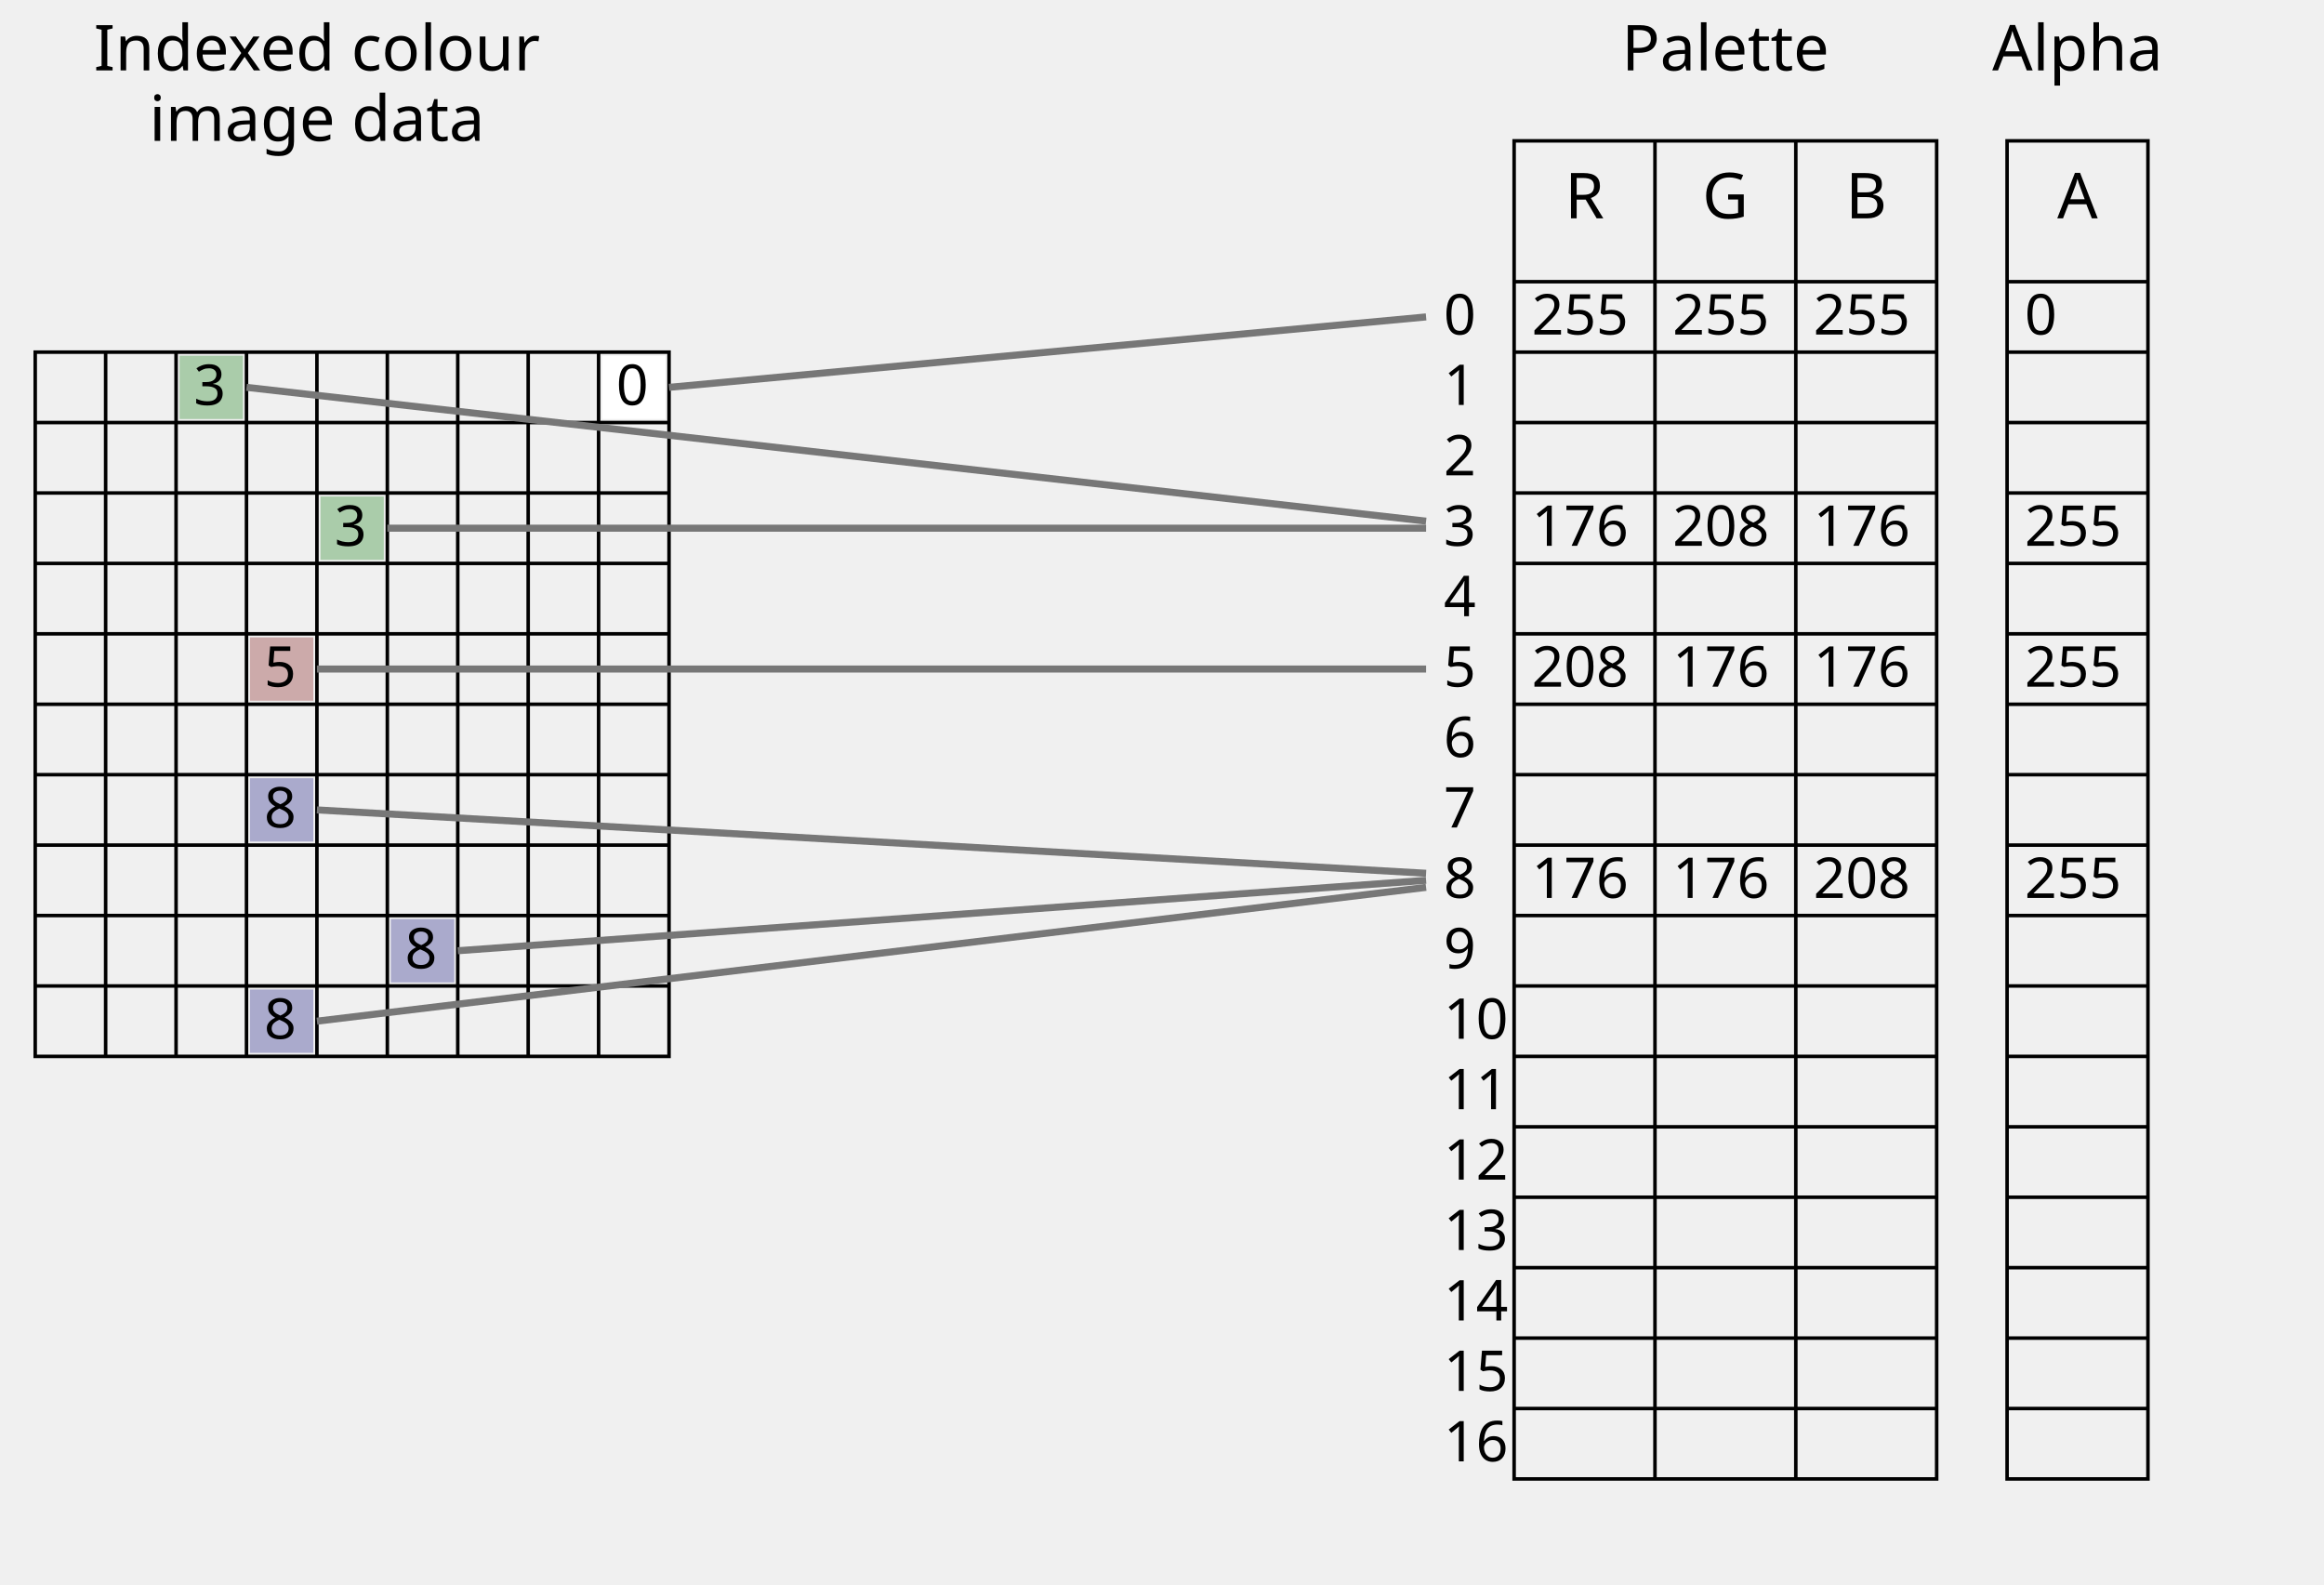
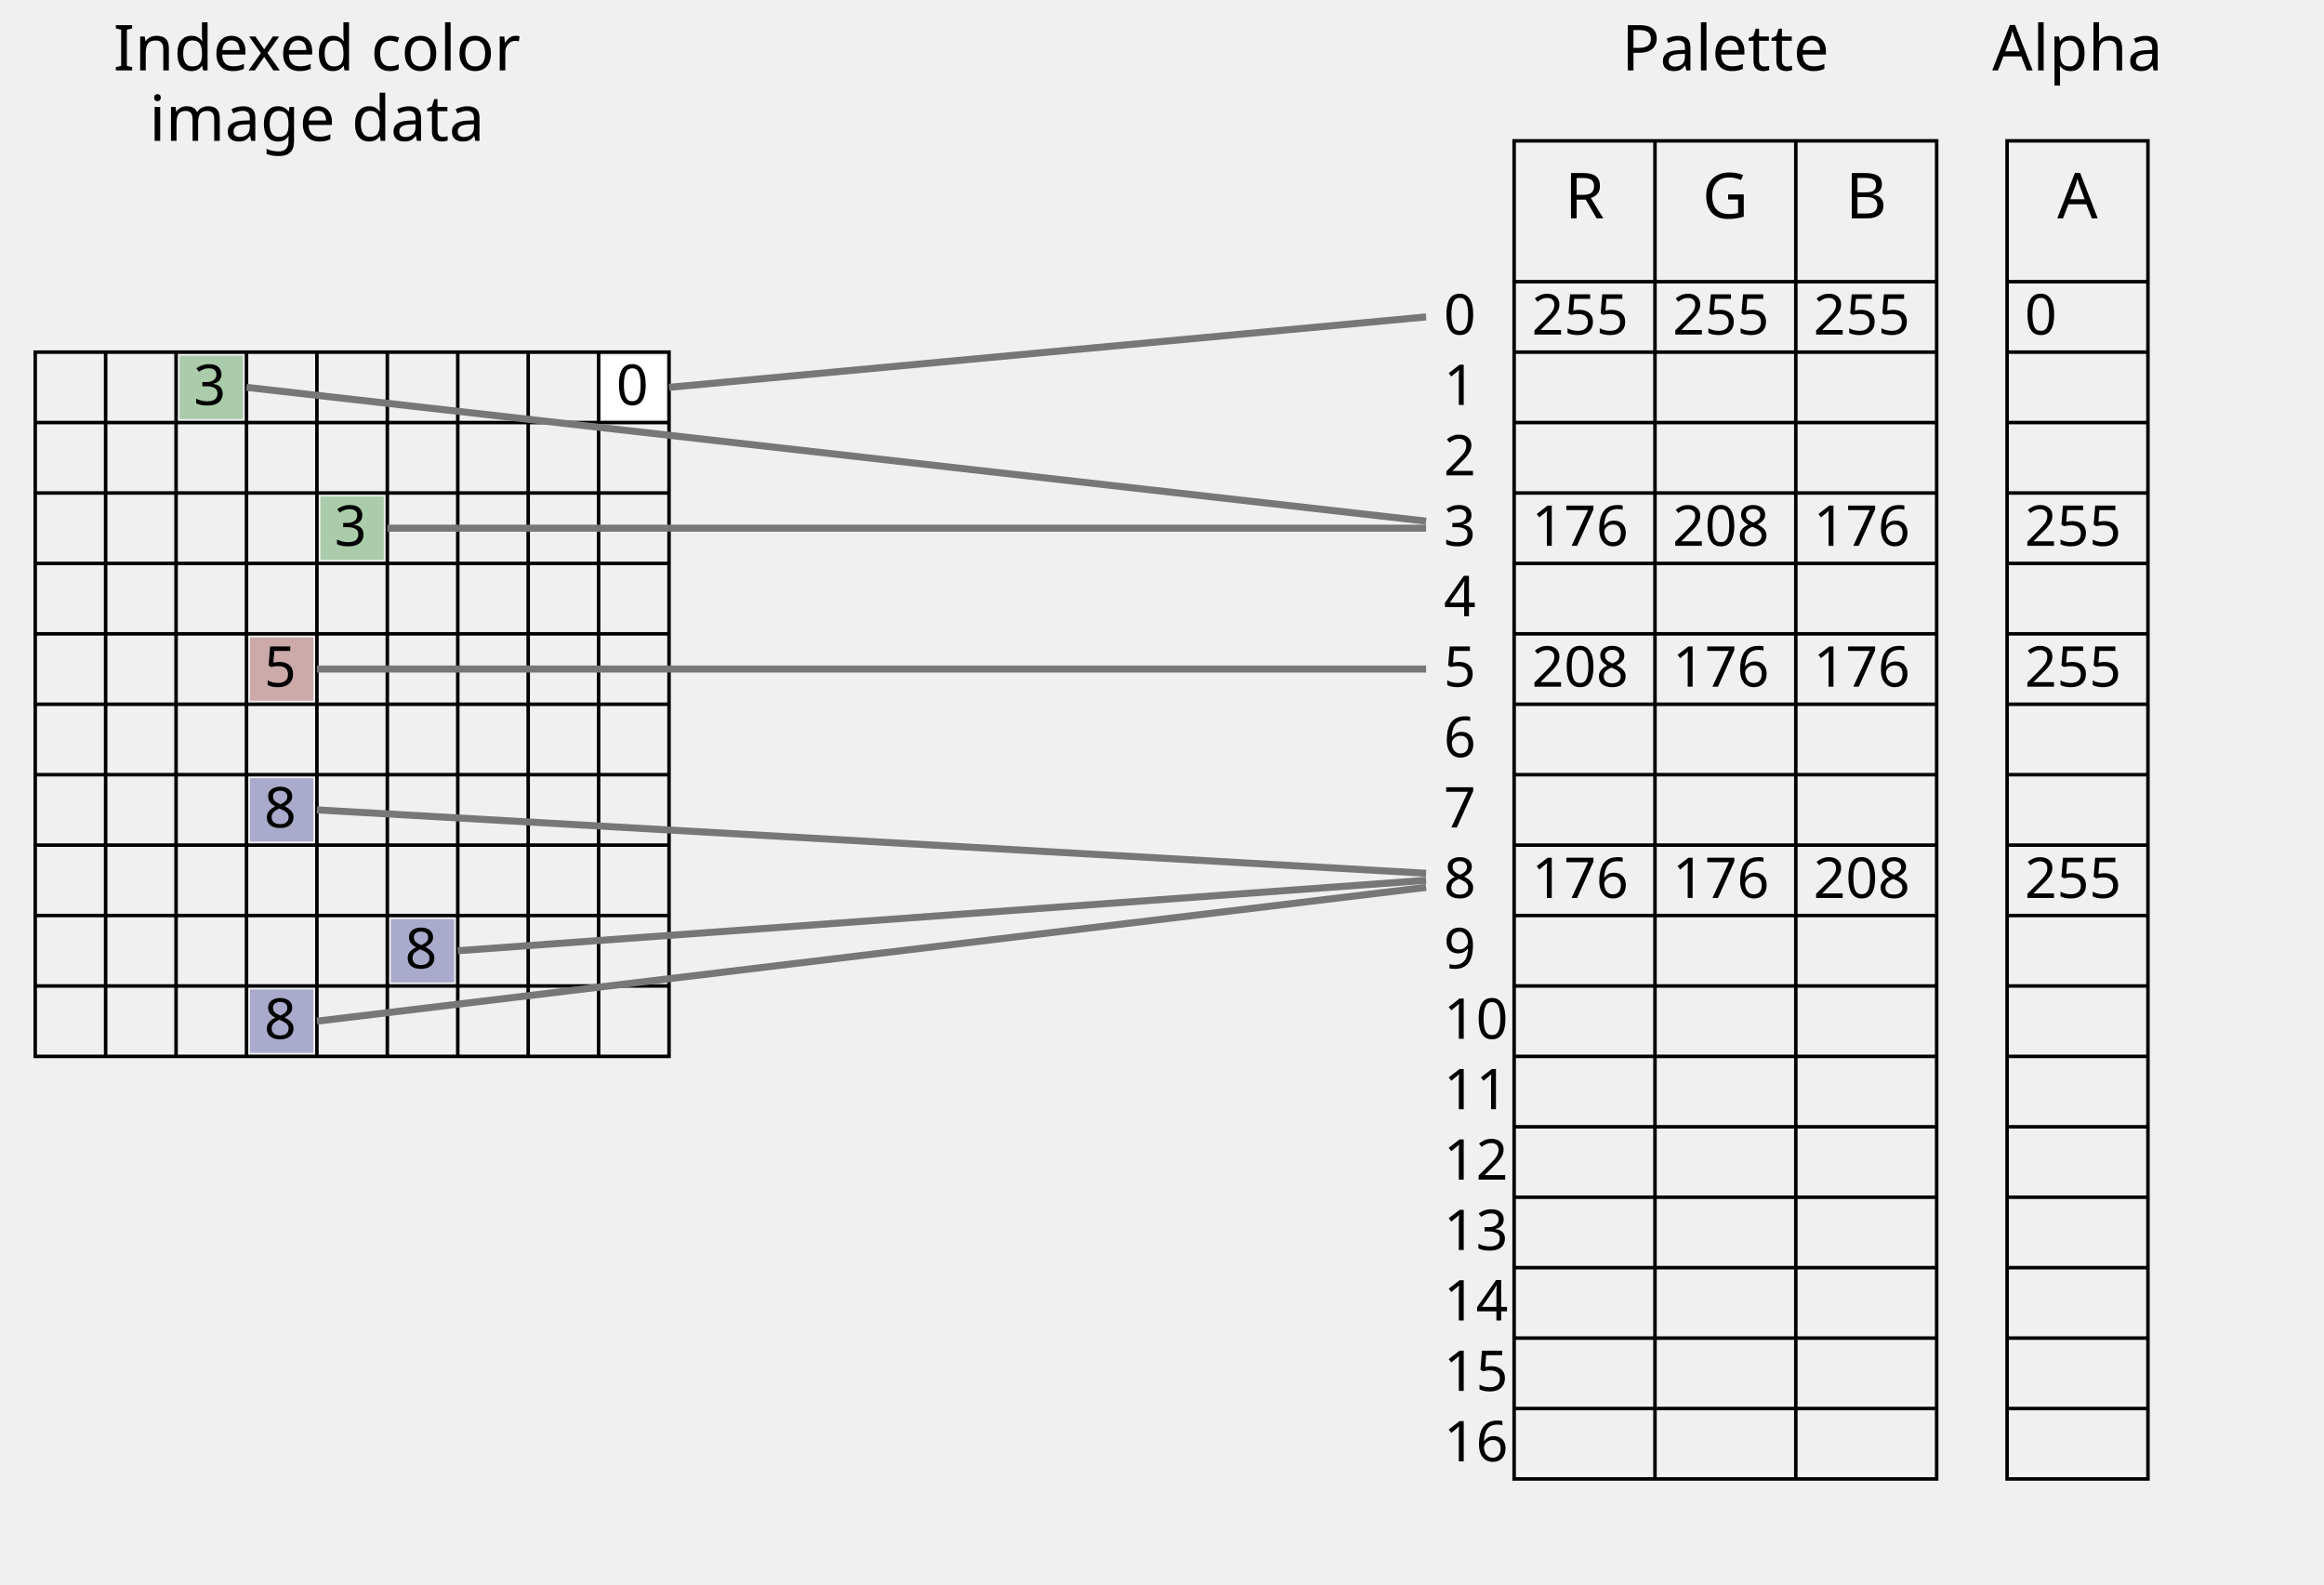
<svg xmlns="http://www.w3.org/2000/svg" viewBox="0 0 660 450">
  <style>
@font-face {
	font-family: OS_Cond_Med;
	src: url(./fonts/OS_Cond_Med.woff2);
}
text {
	font-family: OS_Cond_Med;
	fill: black;
	stroke: none;
}
</style>
  <g transform="translate(10,0)">
    <g style="stroke:black; stroke-width:1; font-size:16px">
      <path style="fill:none" d="M0 100 H 180 V 300 H 0 z" />
      <line x1="0" y1="120" x2="180" y2="120" />
      <line x1="0" y1="140" x2="180" y2="140" />
      <line x1="0" y1="160" x2="180" y2="160" />
      <line x1="0" y1="180" x2="180" y2="180" />
      <line x1="0" y1="200" x2="180" y2="200" />
      <line x1="0" y1="220" x2="180" y2="220" />
      <line x1="0" y1="240" x2="180" y2="240" />
      <line x1="0" y1="260" x2="180" y2="260" />
      <line x1="0" y1="280" x2="180" y2="280" />
      <line x1="20" y1="100" x2="20" y2="300" />
      <line x1="40" y1="100" x2="40" y2="300" />
      <line x1="60" y1="100" x2="60" y2="300" />
      <line x1="80" y1="100" x2="80" y2="300" />
      <line x1="100" y1="100" x2="100" y2="300" />
      <line x1="120" y1="100" x2="120" y2="300" />
      <line x1="140" y1="100" x2="140" y2="300" />
      <line x1="160" y1="100" x2="160" y2="300" />
      <rect x="161" y="101" width="18" height="18" style="stroke:none;fill:white" />
      <text x="165" y="115">0</text>
      <line x1="180" y1="110" x2="395" y2="90" style="stroke-width:2; stroke:#777;" />
      <rect x="41" y="101" width="18" height="18" style="stroke:none;fill:#ACA" />
      <text x="45" y="115">3</text>
      <line x1="60" y1="110" x2="395" y2="148" style="stroke-width:2; stroke:#777;" />
      <rect x="81" y="141" width="18" height="18" style="stroke:none;fill:#ACA" />
      <text x="85" y="155">3</text>
      <line x1="100" y1="150" x2="395" y2="150" style="stroke-width:2; stroke:#777;" />
      <rect x="61" y="181" width="18" height="18" style="stroke:none;fill:#CAA" />
      <text x="65" y="195">5</text>
      <line x1="80" y1="190" x2="395" y2="190" style="stroke-width:2; stroke:#777;" />
      <rect x="61" y="221" width="18" height="18" style="stroke:none;fill:#AAC" />
      <text x="65" y="235">8</text>
      <line x1="80" y1="230" x2="395" y2="248" style="stroke-width:2; stroke:#777;" />
      <rect x="101" y="261" width="18" height="18" style="stroke:none;fill:#AAC" />
      <text x="105" y="275">8</text>
      <line x1="120" y1="270" x2="395" y2="250" style="stroke-width:2; stroke:#777;" />
      <rect x="61" y="281" width="18" height="18" style="stroke:none;fill:#AAC" />
      <text x="65" y="295">8</text>
      <line x1="80" y1="290" x2="395" y2="252" style="stroke-width:2; stroke:#777;" />
      <path style="fill:none" d="M 420 40 H 540 V 420 H 420 z" />
      <line x1="420" y1="80" x2="540" y2="80" />
      <text x="400" y="95">0</text>
      <line x1="420" y1="100" x2="540" y2="100" />
      <text x="400" y="115">1</text>
      <line x1="420" y1="120" x2="540" y2="120" />
      <text x="400" y="135">2</text>
      <line x1="420" y1="140" x2="540" y2="140" />
      <text x="400" y="155">3</text>
      <line x1="420" y1="160" x2="540" y2="160" />
      <text x="400" y="175">4</text>
      <line x1="420" y1="180" x2="540" y2="180" />
      <text x="400" y="195">5</text>
      <line x1="420" y1="200" x2="540" y2="200" />
      <text x="400" y="215">6</text>
      <line x1="420" y1="220" x2="540" y2="220" />
      <text x="400" y="235">7</text>
      <line x1="420" y1="240" x2="540" y2="240" />
      <text x="400" y="255">8</text>
      <line x1="420" y1="260" x2="540" y2="260" />
      <text x="400" y="275">9</text>
      <line x1="420" y1="280" x2="540" y2="280" />
      <text x="400" y="295">10</text>
      <line x1="420" y1="300" x2="540" y2="300" />
      <text x="400" y="315">11</text>
      <line x1="420" y1="320" x2="540" y2="320" />
      <text x="400" y="335">12</text>
      <line x1="420" y1="340" x2="540" y2="340" />
      <text x="400" y="355">13</text>
      <line x1="420" y1="360" x2="540" y2="360" />
      <text x="400" y="375">14</text>
      <line x1="420" y1="380" x2="540" y2="380" />
      <text x="400" y="395">15</text>
      <line x1="420" y1="400" x2="540" y2="400" />
      <text x="400" y="415">16</text>
      <line x1="460" y1="40" x2="460" y2="420" />
      <line x1="500" y1="40" x2="500" y2="420" />
      <text x="425" y="95">255</text>
      <text x="465" y="95">255</text>
      <text x="505" y="95">255</text>
      <text x="565" y="95">0</text>
      <text x="425" y="155">176</text>
      <text x="465" y="155">208</text>
      <text x="505" y="155">176</text>
      <text x="565" y="155">255</text>
      <text x="425" y="195">208</text>
      <text x="465" y="195">176</text>
      <text x="505" y="195">176</text>
      <text x="565" y="195">255</text>
      <text x="425" y="255">176</text>
      <text x="465" y="255">176</text>
      <text x="505" y="255">208</text>
      <text x="565" y="255">255</text>
      <path style="fill:none" d="M 560 40 H 600 V 420 H 560 z" />
      <line x1="560" y1="80" x2="600" y2="80" />
      <line x1="560" y1="100" x2="600" y2="100" />
      <line x1="560" y1="120" x2="600" y2="120" />
      <line x1="560" y1="140" x2="600" y2="140" />
      <line x1="560" y1="160" x2="600" y2="160" />
      <line x1="560" y1="180" x2="600" y2="180" />
      <line x1="560" y1="200" x2="600" y2="200" />
      <line x1="560" y1="220" x2="600" y2="220" />
      <line x1="560" y1="240" x2="600" y2="240" />
      <line x1="560" y1="260" x2="600" y2="260" />
      <line x1="560" y1="280" x2="600" y2="280" />
      <line x1="560" y1="300" x2="600" y2="300" />
      <line x1="560" y1="320" x2="600" y2="320" />
      <line x1="560" y1="340" x2="600" y2="340" />
      <line x1="560" y1="360" x2="600" y2="360" />
      <line x1="560" y1="380" x2="600" y2="380" />
      <line x1="560" y1="400" x2="600" y2="400" />
    </g>
    <g style="stroke:none; font-size:18px; text-anchor:middle">
-       <text x="80" y="20">Indexed colour</text>
+       <text x="80" y="20">Indexed color</text>
      <text x="80" y="40">image data</text>
      <text x="480" y="20">Palette</text>
      <text x="580" y="20">Alpha</text>
    </g>
    <g style="stroke:none; font-size:18px; text-anchor:middle">
      <text x="440" y="62">R</text>
      <text x="480" y="62">G</text>
      <text x="520" y="62">B</text>
      <text x="580" y="62">A</text>
    </g>
  </g>
</svg>
